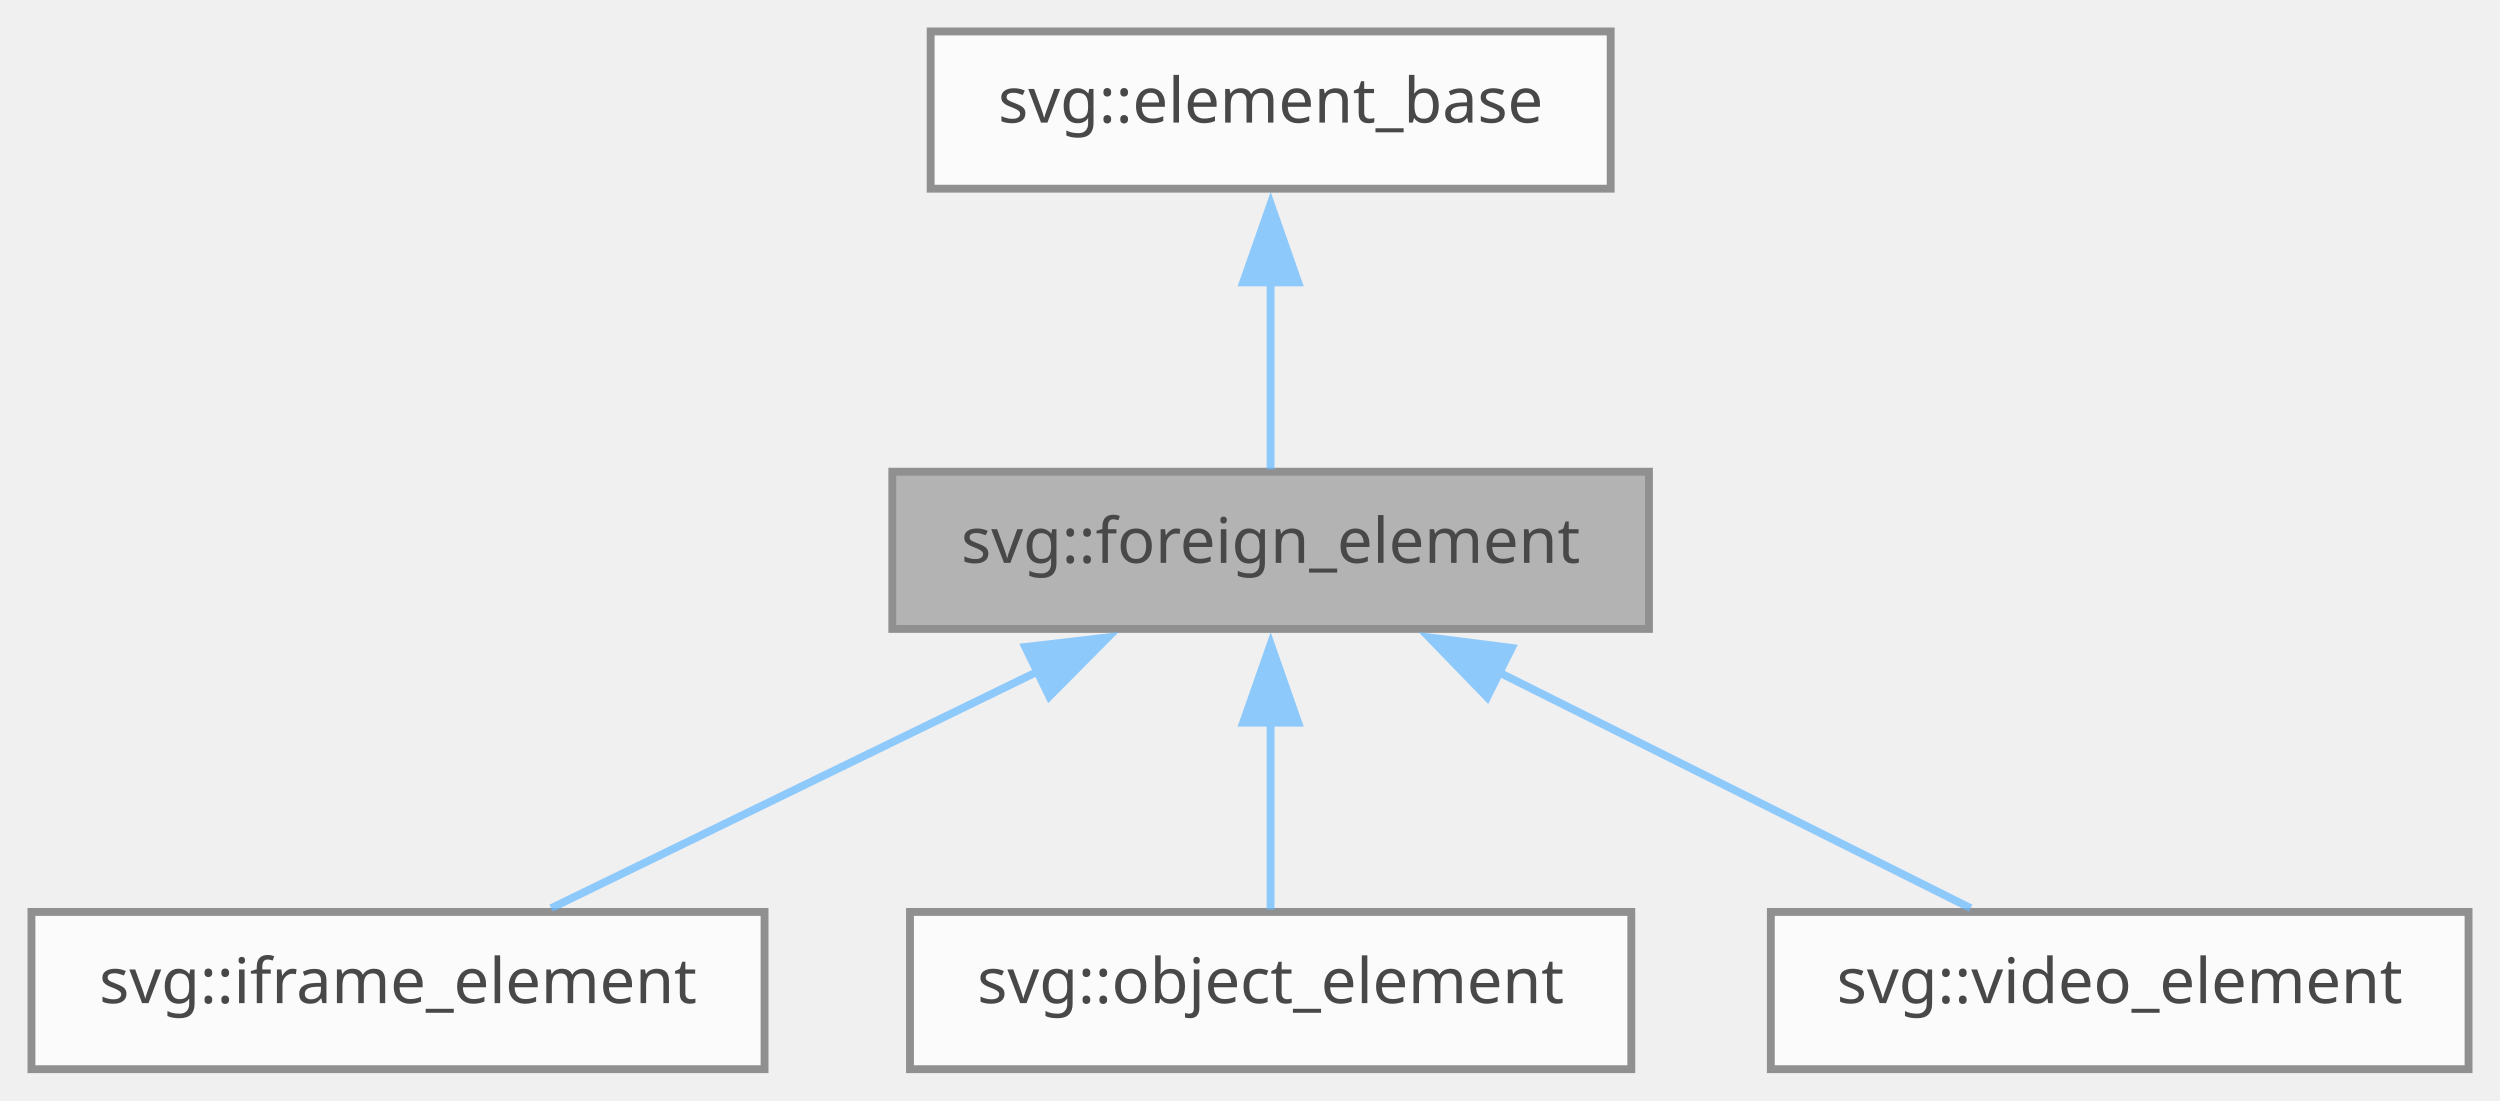
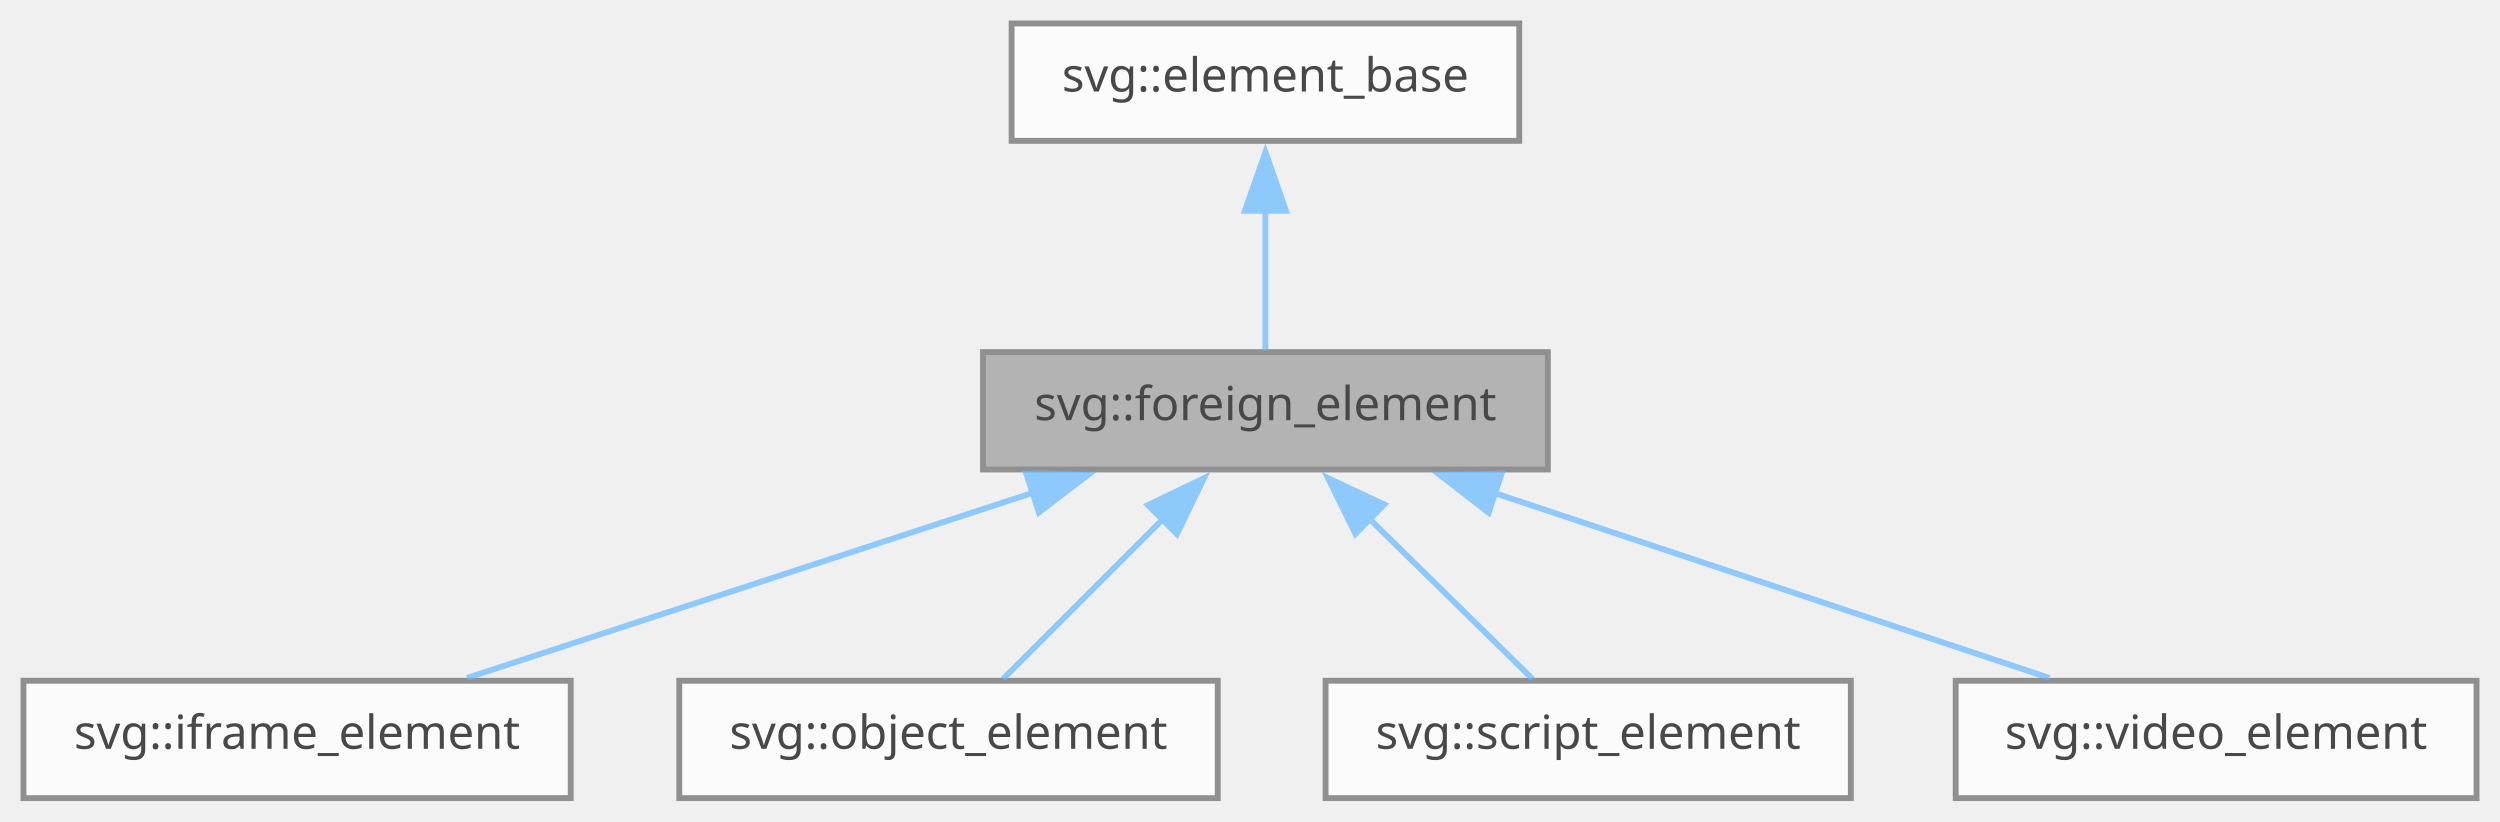
- <svg xmlns="http://www.w3.org/2000/svg" xmlns:xlink="http://www.w3.org/1999/xlink" width="318pt" height="140pt" viewBox="0.00 0.00 318.00 140.00">
+ <svg xmlns="http://www.w3.org/2000/svg" xmlns:xlink="http://www.w3.org/1999/xlink" width="426pt" height="140pt" viewBox="0.00 0.00 426.00 140.00">
  <svg id="main" version="1.1" xml:space="preserve">
    <style type="text/css">
.node, .edge {opacity: 0.7;}
.node.selected, .edge.selected {opacity: 1;}
.edge:hover path { stroke: red; }
.edge:hover polygon { stroke: red; fill: red; }
</style>
    <svg id="graph" class="graph">
      <g id="graph0" class="graph" transform="scale(1 1) rotate(0) translate(4 136)">
        <g id="Node000001" class="node">
          <g id="a_Node000001">
            <a xlink:title=" ">
-               <polygon fill="#999999" stroke="#666666" points="205.75,-76 109.5,-76 109.5,-56 205.75,-56 205.75,-76" />
-               <text text-anchor="middle" x="157.62" y="-64.4" font-family="SourceSans" font-size="8.00">svg::foreign_element</text>
+               <polygon fill="#999999" stroke="#666666" points="259.75,-76 163.5,-76 163.5,-56 259.75,-56 259.75,-76" />
+               <text text-anchor="middle" x="211.62" y="-64.4" font-family="SourceSans" font-size="8.00">svg::foreign_element</text>
            </a>
          </g>
        </g>
        <g id="Node000003" class="node">
          <g id="a_Node000003">
            <a xlink:href="group__elements.html#structsvg_1_1iframe__element" target="_top" xlink:title="iframe HTML object embedded in SVG container. NB: HTML elements video/audio/iframe/canvas can be used...">
              <polygon fill="white" stroke="#666666" points="93.25,-20 0,-20 0,0 93.25,0 93.25,-20" />
              <text text-anchor="middle" x="46.62" y="-8.4" font-family="SourceSans" font-size="8.00">svg::iframe_element</text>
            </a>
          </g>
        </g>
        <g id="edge2_Node000001_Node000003" class="edge">
          <g id="a_edge2_Node000001_Node000003">
            <a xlink:title=" ">
-               <path fill="none" stroke="#63b8ff" d="M128.05,-50.61C108.43,-41.07 83.24,-28.81 66.11,-20.48" />
-               <polygon fill="#63b8ff" stroke="#63b8ff" points="126.41,-53.7 136.93,-54.93 129.47,-47.41 126.41,-53.7" />
+               <path fill="none" stroke="#63b8ff" d="M172.05,-52.05C142.35,-42.33 102.35,-29.24 75.59,-20.48" />
+               <polygon fill="#63b8ff" stroke="#63b8ff" points="170.85,-55.34 181.45,-55.12 173.03,-48.69 170.85,-55.34" />
            </a>
          </g>
        </g>
        <g id="Node000004" class="node">
          <g id="a_Node000004">
            <a xlink:href="group__elements.html#structsvg_1_1object__element" target="_top" xlink:title="HTML object embedded in SVG container. Unlike image_elements, object_elements are not locked down for...">
              <polygon fill="white" stroke="#666666" points="203.5,-20 111.75,-20 111.75,0 203.5,0 203.5,-20" />
              <text text-anchor="middle" x="157.62" y="-8.4" font-family="SourceSans" font-size="8.00">svg::object_element</text>
            </a>
          </g>
        </g>
        <g id="edge3_Node000001_Node000004" class="edge">
          <g id="a_edge3_Node000001_Node000004">
            <a xlink:title=" ">
-               <path fill="none" stroke="#63b8ff" d="M157.62,-44.13C157.62,-35.9 157.62,-26.85 157.62,-20.3" />
-               <polygon fill="#63b8ff" stroke="#63b8ff" points="154.13,-44.08 157.63,-54.08 161.13,-44.08 154.13,-44.08" />
+               <path fill="none" stroke="#63b8ff" d="M194.19,-47.57C185.12,-38.5 174.4,-27.78 166.92,-20.3" />
+               <polygon fill="#63b8ff" stroke="#63b8ff" points="191.6,-49.93 201.15,-54.52 196.55,-44.98 191.6,-49.93" />
            </a>
          </g>
        </g>
        <g id="Node000005" class="node">
          <g id="a_Node000005">
-             <a xlink:href="group__elements.html#structsvg_1_1video__element" target="_top" xlink:title="video HTML object embedded in SVG container. NB: HTML elements video/audio/iframe/canvas can be used ...">
-               <polygon fill="white" stroke="#666666" points="310,-20 221.25,-20 221.25,0 310,0 310,-20" />
-               <text text-anchor="middle" x="265.62" y="-8.4" font-family="SourceSans" font-size="8.00">svg::video_element</text>
+             <a xlink:href="group__elements.html#structsvg_1_1script__element" target="_top" xlink:title=" ">
+               <polygon fill="white" stroke="#666666" points="311.38,-20 221.88,-20 221.88,0 311.38,0 311.38,-20" />
+               <text text-anchor="middle" x="266.62" y="-8.4" font-family="SourceSans" font-size="8.00">svg::script_element</text>
            </a>
          </g>
        </g>
        <g id="edge4_Node000001_Node000005" class="edge">
          <g id="a_edge4_Node000001_Node000005">
            <a xlink:title=" ">
-               <path fill="none" stroke="#63b8ff" d="M186.66,-50.48C205.71,-40.96 230.07,-28.78 246.67,-20.48" />
-               <polygon fill="#63b8ff" stroke="#63b8ff" points="185.17,-47.31 177.79,-54.92 188.3,-53.58 185.17,-47.31" />
+               <path fill="none" stroke="#63b8ff" d="M229.38,-47.57C238.62,-38.5 249.54,-27.78 257.15,-20.3" />
+               <polygon fill="#63b8ff" stroke="#63b8ff" points="226.97,-45.03 222.29,-54.53 231.87,-50.03 226.97,-45.03" />
+             </a>
+           </g>
+         </g>
+         <g id="Node000006" class="node">
+           <g id="a_Node000006">
+             <a xlink:href="group__elements.html#structsvg_1_1video__element" target="_top" xlink:title="video HTML object embedded in SVG container. NB: HTML elements video/audio/iframe/canvas can be used ...">
+               <polygon fill="white" stroke="#666666" points="418,-20 329.25,-20 329.25,0 418,0 418,-20" />
+               <text text-anchor="middle" x="373.62" y="-8.4" font-family="SourceSans" font-size="8.00">svg::video_element</text>
+             </a>
+           </g>
+         </g>
+         <g id="edge5_Node000001_Node000006" class="edge">
+           <g id="a_edge5_Node000001_Node000006">
+             <a xlink:title=" ">
+               <path fill="none" stroke="#63b8ff" d="M250.48,-52.05C279.64,-42.33 318.91,-29.24 345.19,-20.48" />
+               <polygon fill="#63b8ff" stroke="#63b8ff" points="249.66,-48.63 241.28,-55.12 251.87,-55.27 249.66,-48.63" />
            </a>
          </g>
        </g>
        <g id="Node000002" class="node">
          <g id="a_Node000002">
            <a xlink:href="group__elements.html#structsvg_1_1element__base" target="_top" xlink:title="Abstract base class for all SVG Elements.">
-               <polygon fill="white" stroke="#666666" points="200.88,-132 114.38,-132 114.38,-112 200.88,-112 200.88,-132" />
-               <text text-anchor="middle" x="157.62" y="-120.4" font-family="SourceSans" font-size="8.00">svg::element_base</text>
+               <polygon fill="white" stroke="#666666" points="254.88,-132 168.38,-132 168.38,-112 254.88,-112 254.88,-132" />
+               <text text-anchor="middle" x="211.62" y="-120.4" font-family="SourceSans" font-size="8.00">svg::element_base</text>
            </a>
          </g>
        </g>
        <g id="edge1_Node000001_Node000002" class="edge">
          <g id="a_edge1_Node000001_Node000002">
            <a xlink:title=" ">
-               <path fill="none" stroke="#63b8ff" d="M157.62,-100.13C157.62,-91.9 157.62,-82.85 157.62,-76.3" />
-               <polygon fill="#63b8ff" stroke="#63b8ff" points="154.13,-100.08 157.63,-110.08 161.13,-100.08 154.13,-100.08" />
+               <path fill="none" stroke="#63b8ff" d="M211.62,-100.13C211.62,-91.9 211.62,-82.85 211.62,-76.3" />
+               <polygon fill="#63b8ff" stroke="#63b8ff" points="208.13,-100.08 211.63,-110.08 215.13,-100.08 208.13,-100.08" />
            </a>
          </g>
        </g>
      </g>
    </svg>
  </svg>
  <style type="text/css">

[data-mouse-over-selected='false'] { opacity: 0.7; }
[data-mouse-over-selected='true']  { opacity: 1.0; }

</style>
</svg>
